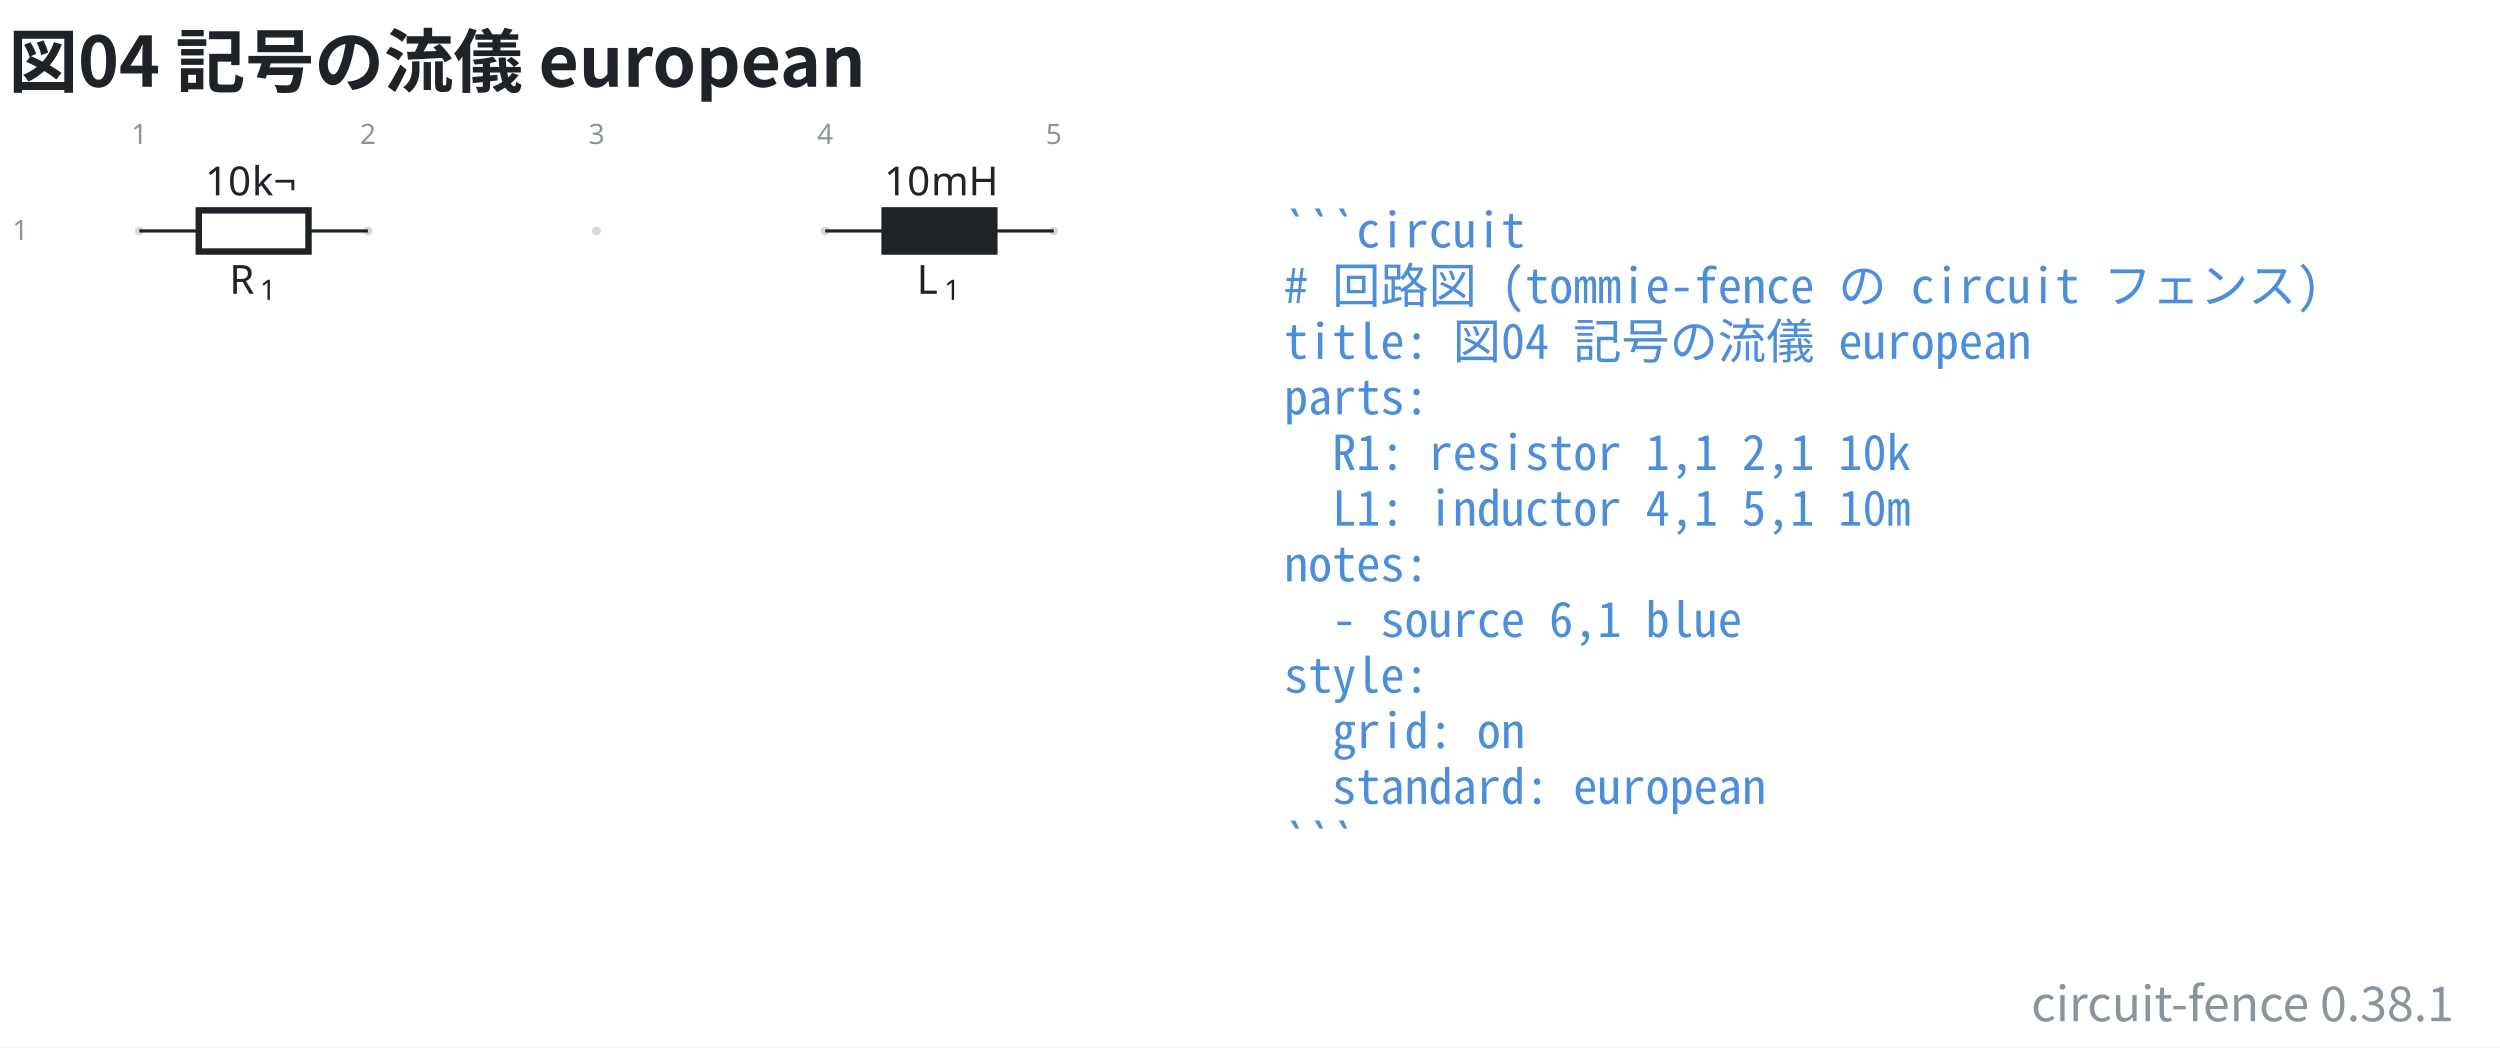
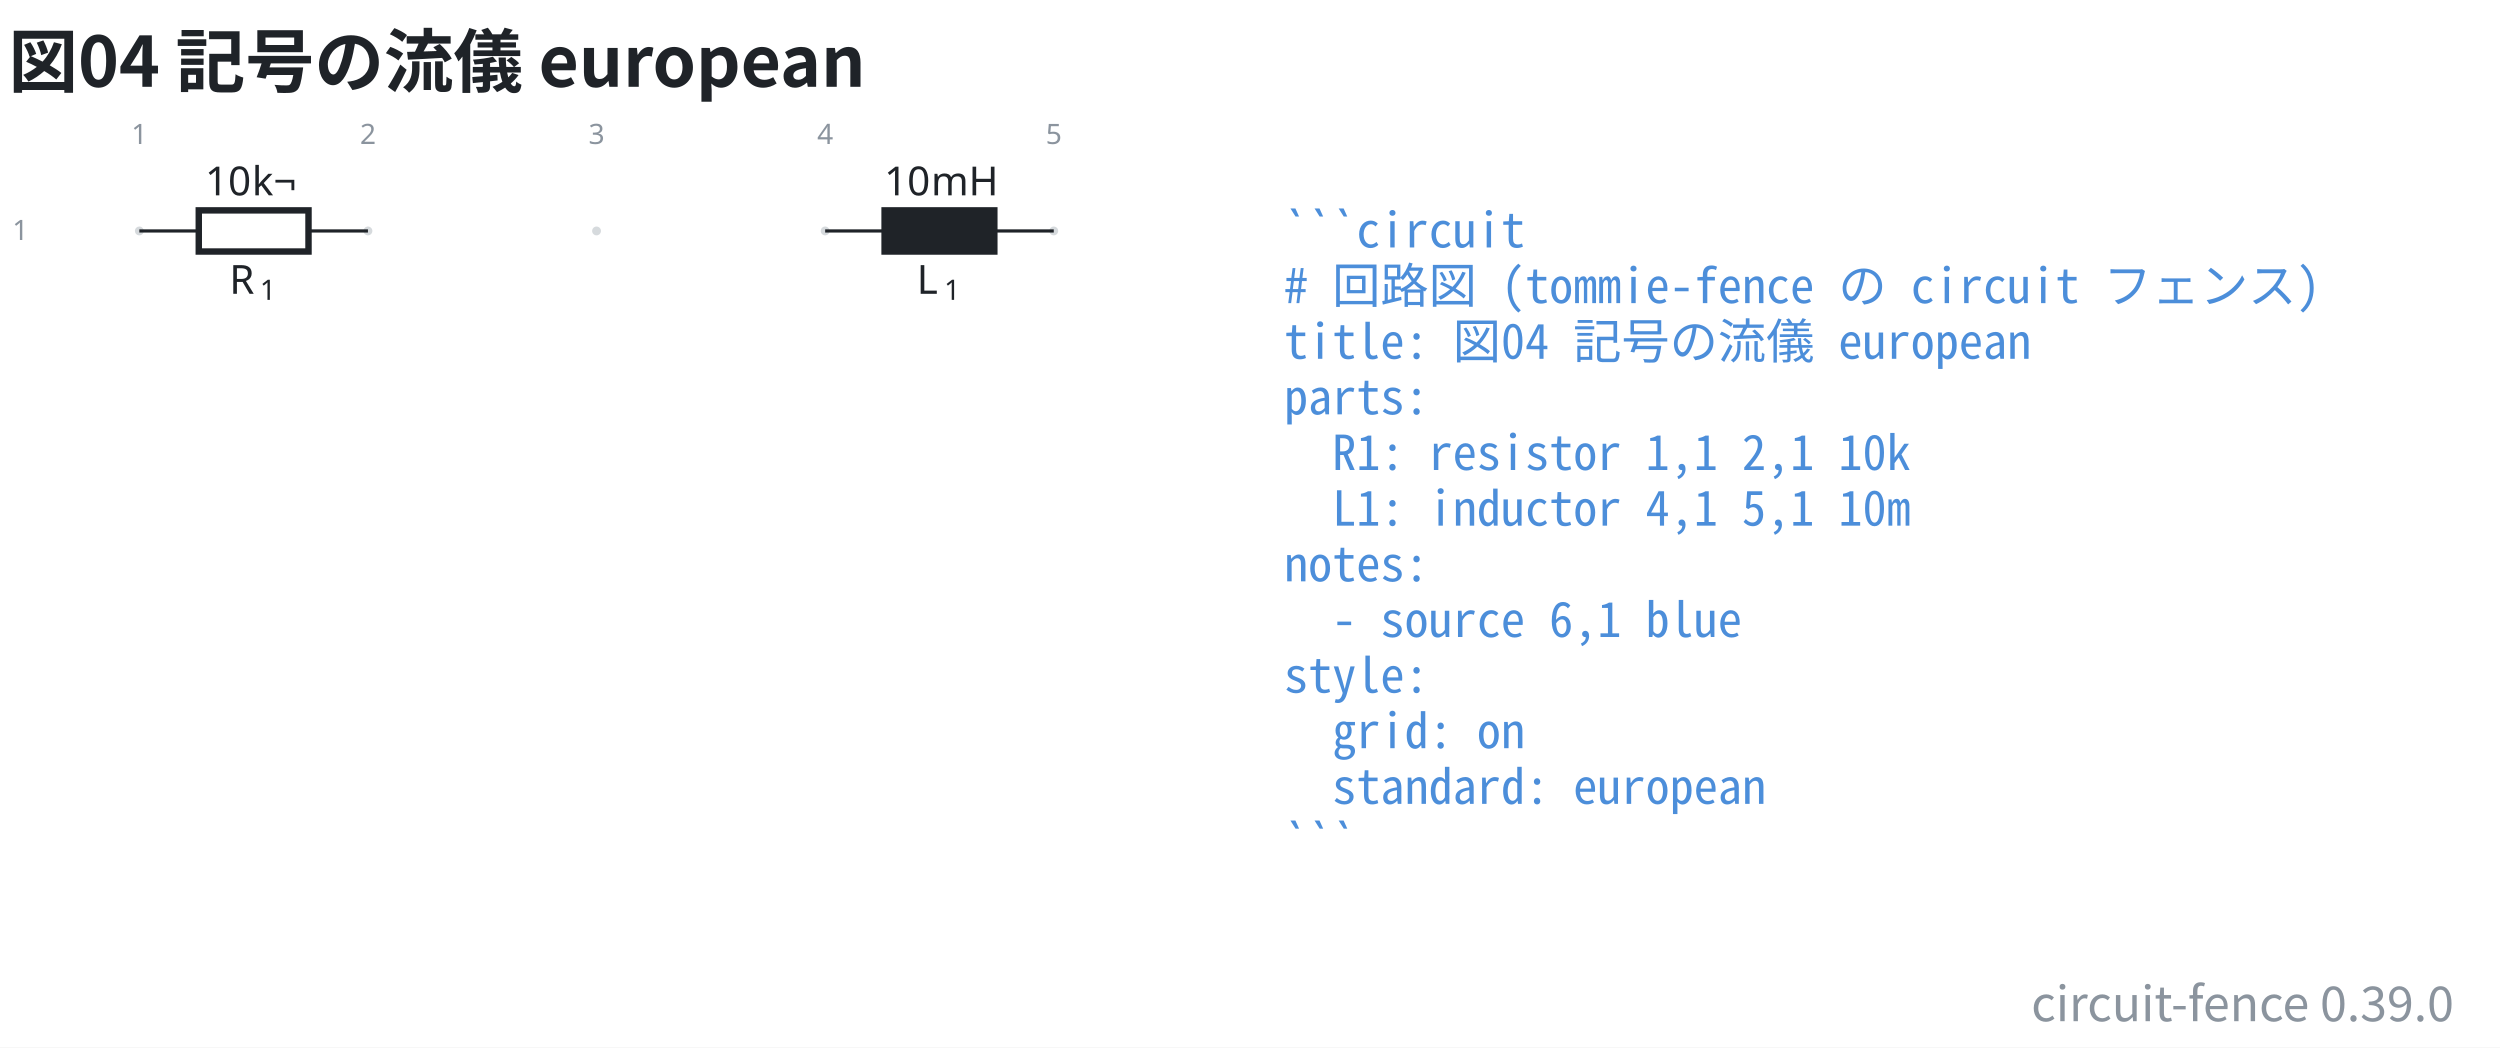
- <svg xmlns="http://www.w3.org/2000/svg" data-figure-paper="#ffffff" data-circuit-fence="0.38.1" fill="#1f2328" width="829.737" height="347.654" viewBox="-72 -72 622.302 260.741">
+ <svg xmlns="http://www.w3.org/2000/svg" data-figure-paper="#ffffff" data-circuit-fence="0.39.0" fill="#1f2328" width="829.737" height="347.654" viewBox="-72 -72 622.302 260.741">
  <rect x="-72" y="-72" width="622.302" height="260.741" fill="#ffffff" />
  <g stroke="#1f2328" stroke-miterlimit="10" stroke-width=".8">
    <path fill="#8b949e" fill-opacity=".35" stroke="none" stroke-opacity=".35" d="M-36.218-14.511a1.1 1.1 0 1 0-2.2 0 1.1 1.1 0 0 0 2.2 0M20.688-14.511a1.1 1.1 0 1 0-2.2 0 1.1 1.1 0 0 0 2.2 0M77.593-14.511a1.1 1.1 0 1 0-2.2 0 1.1 1.1 0 0 0 2.2 0M134.499-14.511a1.1 1.1 0 1 0-2.2 0 1.1 1.1 0 0 0 2.2 0M191.404-14.511a1.1 1.1 0 1 0-2.2 0 1.1 1.1 0 0 0 2.2 0m-1.1 0" />
    <g fill="#8b949e" stroke="#8b949e">
      <text x="-37.318" y="-14.511" fill="#8b949e" stroke="none" font-family="cmr7" font-size="7" transform="translate(-1.993 -21.645)">1</text>
    </g>
    <g fill="#8b949e" stroke="#8b949e">
      <text x="-37.318" y="-14.511" fill="#8b949e" stroke="none" font-family="cmr7" font-size="7" transform="translate(54.912 -21.645)">2</text>
    </g>
    <g fill="#8b949e" stroke="#8b949e">
      <text x="-37.318" y="-14.511" fill="#8b949e" stroke="none" font-family="cmr7" font-size="7" transform="translate(111.818 -21.645)">3</text>
    </g>
    <g fill="#8b949e" stroke="#8b949e">
      <text x="-37.318" y="-14.511" fill="#8b949e" stroke="none" font-family="cmr7" font-size="7" transform="translate(168.723 -21.645)">4</text>
    </g>
    <g fill="#8b949e" stroke="#8b949e">
      <text x="-37.318" y="-14.511" fill="#8b949e" stroke="none" font-family="cmr7" font-size="7" transform="translate(225.629 -21.645)">5</text>
    </g>
    <g fill="#8b949e" stroke="#8b949e">
      <text x="-37.318" y="-14.511" fill="#8b949e" stroke="none" font-family="cmr7" font-size="7" transform="translate(-31.62 2.256)">1</text>
    </g>
    <path fill="none" d="M-37.318-14.511h.4m-.4 0h14.796m27.314 0h14.796m-.4 0h.4" />
    <g stroke-width="1.6">
      <path fill="none" d="M-22.522-19.633H4.792V-9.39h-27.314Z" />
    </g>
    <g stroke="none">
      <text x="-37.318" y="-14.511" font-family="cmmi10" font-size="10" transform="translate(22.413 15.648)">R</text>
      <text x="-29.725" y="-13.011" font-family="cmr7" font-size="7" transform="translate(22.413 15.648)">1</text>
    </g>
    <g stroke="none" font-family="cmr10" font-size="10">
      <text x="-37.318" y="-14.511" transform="translate(16.37 -8.863)">10</text>
      <text x="-25.651" y="-14.511" transform="translate(16.37 -8.863)">k¬</text>
    </g>
    <path fill="none" d="M133.399-14.511h.4m-.4 0h14.795m27.315 0h14.795m-.4 0h.4" />
    <g stroke-width="1.6">
      <path d="M148.194-19.633h27.315V-9.39h-27.315Z" />
    </g>
    <g stroke="none">
      <text x="-37.318" y="-14.511" font-family="cmmi10" font-size="10" transform="translate(193.523 15.648)">L</text>
      <text x="-30.512" y="-13.011" font-family="cmr7" font-size="7" transform="translate(193.523 15.648)">1</text>
    </g>
    <g stroke="none" font-family="cmr10" font-size="10">
      <text x="-37.318" y="-14.511" transform="translate(185.42 -8.863)">10</text>
      <text x="-25.651" y="-14.511" transform="translate(185.42 -8.863)">mH</text>
    </g>
    <g>
      <text x="-37.318" y="-14.511" fill="#4c8eda" stroke="none" font-family="'Noto Sans Mono CJK JP',ui-monospace,'SFMono-Regular',Consolas,'Liberation Mono',monospace" font-size="12" transform="translate(284.927 4.1)" xml:space="preserve">```circuit</text>
    </g>
    <g>
      <text x="-37.318" y="-14.511" fill="#4c8eda" stroke="none" font-family="'Noto Sans Mono CJK JP',ui-monospace,'SFMono-Regular',Consolas,'Liberation Mono',monospace" font-size="12" transform="translate(284.927 17.956)" xml:space="preserve"># 回路図 (tommie-fence の circuit フェンス)</text>
    </g>
    <g>
      <text x="-37.318" y="-14.511" fill="#4c8eda" stroke="none" font-family="'Noto Sans Mono CJK JP',ui-monospace,'SFMono-Regular',Consolas,'Liberation Mono',monospace" font-size="12" transform="translate(284.927 31.813)" xml:space="preserve">title: 図04 記号の流儀 european</text>
    </g>
    <g>
      <text x="-37.318" y="-14.511" fill="#4c8eda" stroke="none" font-family="'Noto Sans Mono CJK JP',ui-monospace,'SFMono-Regular',Consolas,'Liberation Mono',monospace" font-size="12" transform="translate(284.927 45.641)" xml:space="preserve">parts:</text>
    </g>
    <g>
      <text x="-37.318" y="-14.511" fill="#4c8eda" stroke="none" font-family="'Noto Sans Mono CJK JP',ui-monospace,'SFMono-Regular',Consolas,'Liberation Mono',monospace" font-size="12" transform="translate(284.927 59.498)" xml:space="preserve">  R1: resistor 1,1 2,1 10k</text>
    </g>
    <g>
      <text x="-37.318" y="-14.511" fill="#4c8eda" stroke="none" font-family="'Noto Sans Mono CJK JP',ui-monospace,'SFMono-Regular',Consolas,'Liberation Mono',monospace" font-size="12" transform="translate(284.927 73.354)" xml:space="preserve">  L1: inductor 4,1 5,1 10m</text>
    </g>
    <g>
      <text x="-37.318" y="-14.511" fill="#4c8eda" stroke="none" font-family="'Noto Sans Mono CJK JP',ui-monospace,'SFMono-Regular',Consolas,'Liberation Mono',monospace" font-size="12" transform="translate(284.927 87.21)" xml:space="preserve">notes:</text>
    </g>
    <g>
      <text x="-37.318" y="-14.511" fill="#4c8eda" stroke="none" font-family="'Noto Sans Mono CJK JP',ui-monospace,'SFMono-Regular',Consolas,'Liberation Mono',monospace" font-size="12" transform="translate(284.927 101.067)" xml:space="preserve">  - source 6,1 blue</text>
    </g>
    <g>
      <text x="-37.318" y="-14.511" fill="#4c8eda" stroke="none" font-family="'Noto Sans Mono CJK JP',ui-monospace,'SFMono-Regular',Consolas,'Liberation Mono',monospace" font-size="12" transform="translate(284.927 114.924)" xml:space="preserve">style:</text>
    </g>
    <g>
      <text x="-37.318" y="-14.511" fill="#4c8eda" stroke="none" font-family="'Noto Sans Mono CJK JP',ui-monospace,'SFMono-Regular',Consolas,'Liberation Mono',monospace" font-size="12" transform="translate(284.927 128.751)" xml:space="preserve">  grid: on</text>
    </g>
    <g>
      <text x="-37.318" y="-14.511" fill="#4c8eda" stroke="none" font-family="'Noto Sans Mono CJK JP',ui-monospace,'SFMono-Regular',Consolas,'Liberation Mono',monospace" font-size="12" transform="translate(284.927 142.608)" xml:space="preserve">  standard: european</text>
    </g>
    <g>
      <text x="-37.318" y="-14.511" fill="#4c8eda" stroke="none" font-family="'Noto Sans Mono CJK JP',ui-monospace,'SFMono-Regular',Consolas,'Liberation Mono',monospace" font-size="12" transform="translate(284.927 156.464)" xml:space="preserve">```</text>
    </g>
    <g>
      <text x="-37.318" y="-14.511" fill="#1f2328" stroke="none" font-family="'Noto Sans CJK JP','Noto Sans JP','Hiragino Sans','Yu Gothic',sans-serif" font-size="17.28" transform="translate(-32.552 -35.889)" font-weight="bold">図04 記号の流儀 european</text>
    </g>
    <g>
-       <text x="-37.318" y="-14.511" fill="#8b949e" stroke="none" font-family="'Noto Sans CJK JP','Noto Sans JP','Hiragino Sans','Yu Gothic',sans-serif" font-size="12" transform="translate(576.142 196.71)" text-anchor="end">circuit-fence 0.38.1</text>
+       <text x="-37.318" y="-14.511" fill="#8b949e" stroke="none" font-family="'Noto Sans CJK JP','Noto Sans JP','Hiragino Sans','Yu Gothic',sans-serif" font-size="12" transform="translate(576.142 196.71)" text-anchor="end">circuit-fence 0.39.0</text>
    </g>
  </g>
</svg>
